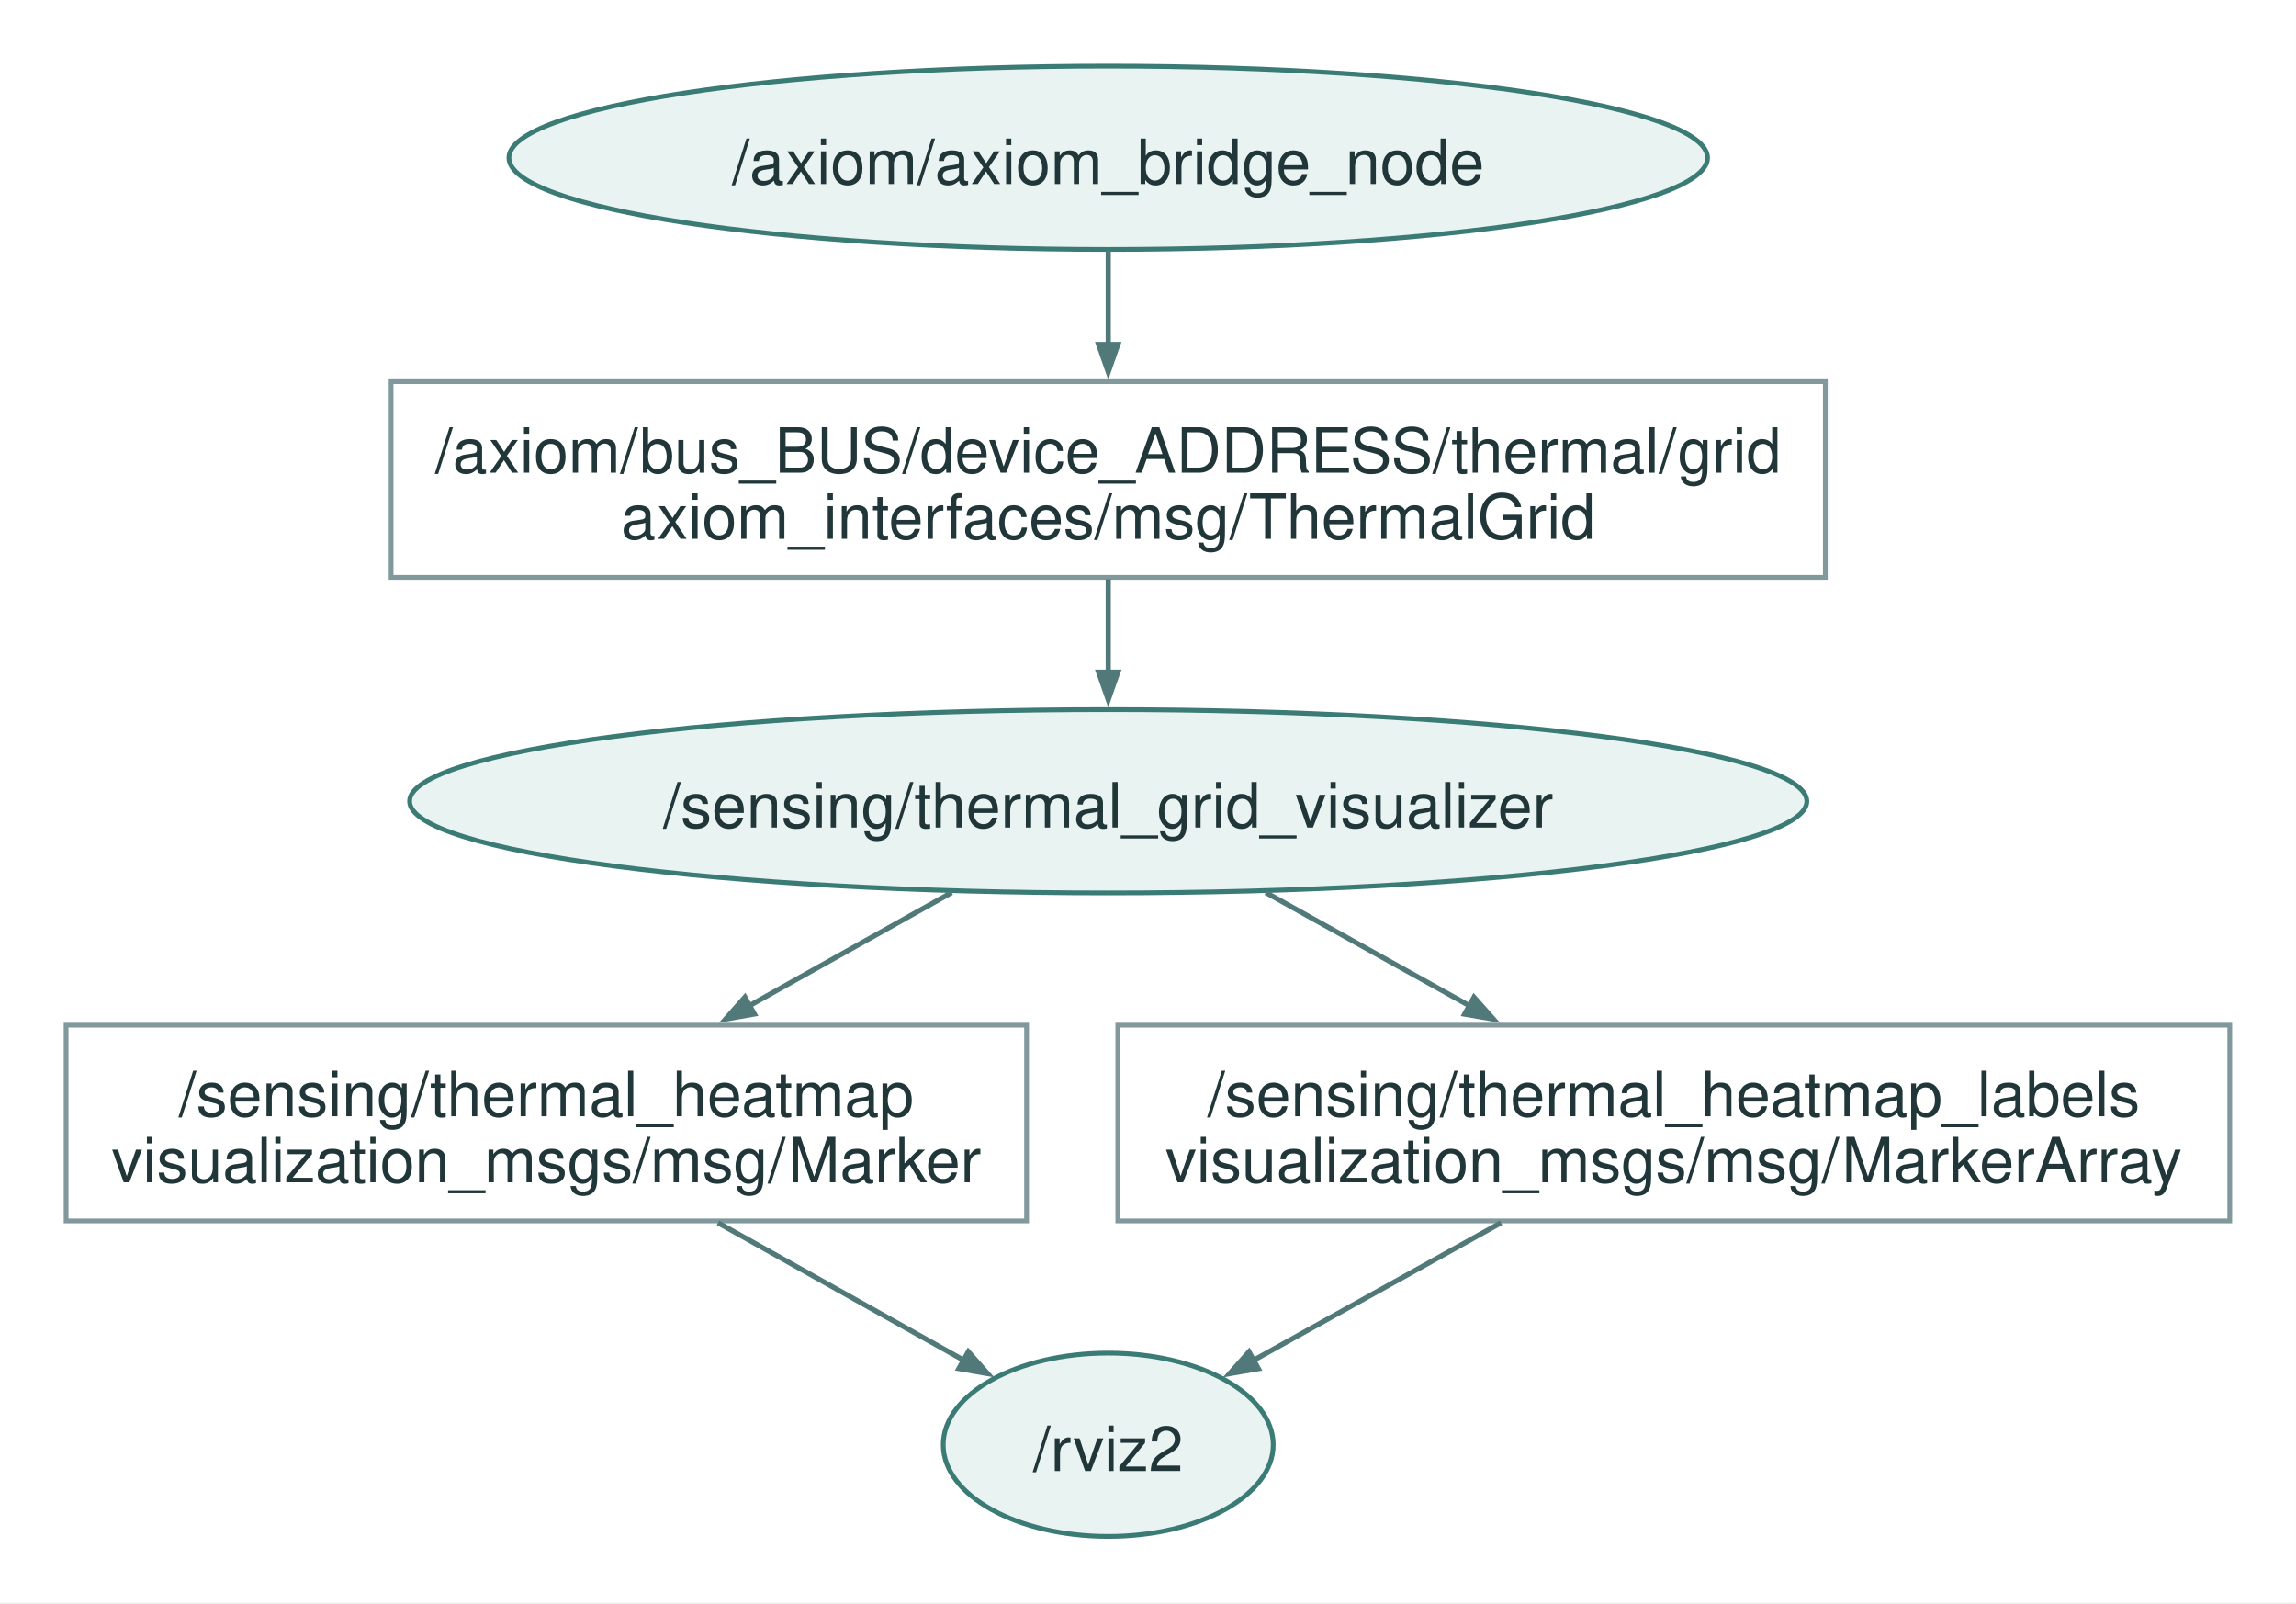
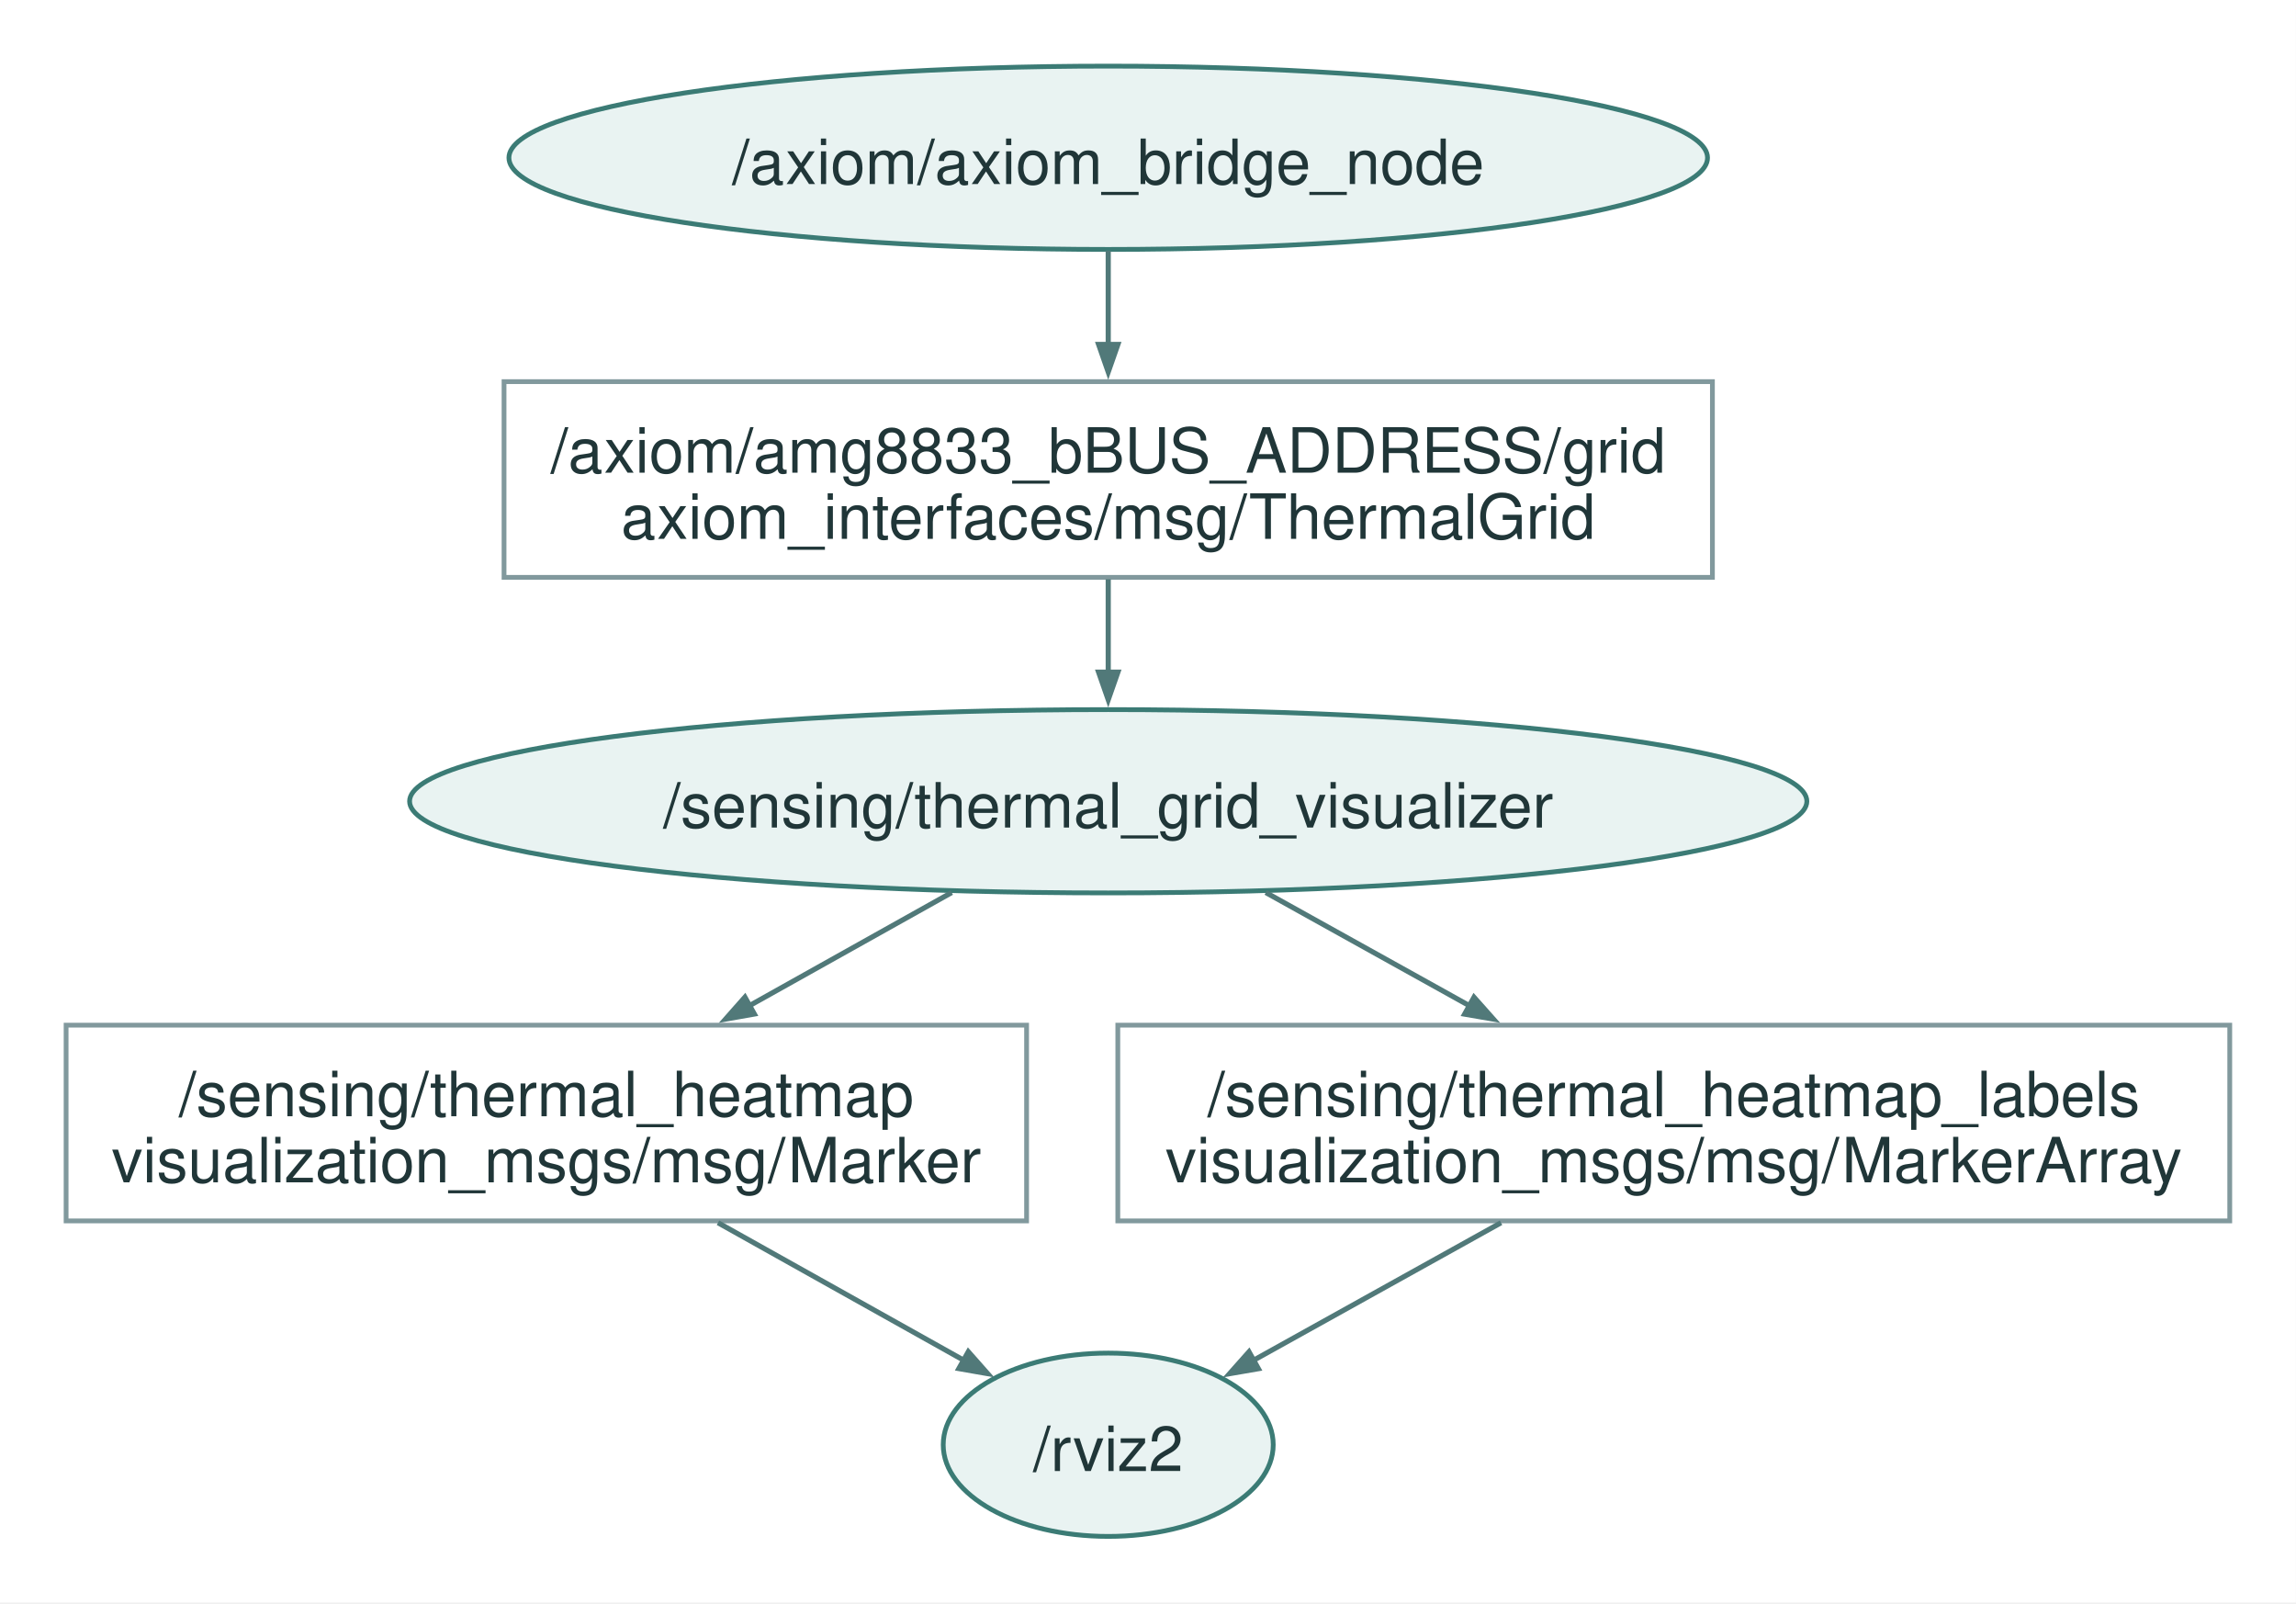
<svg xmlns="http://www.w3.org/2000/svg" width="1563pt" height="1091pt" viewBox="0.00 0.00 1563.00 1091.00">
  <g id="graph0" class="graph" transform="scale(2.5 2.5) rotate(0) translate(18 418.24)">
    <polygon fill="white" stroke="none" points="-18,18 -18,-418.24 607.16,-418.24 607.16,18 -18,18" />
    <g id="node1" class="node">
      <ellipse fill="#e9f3f2" stroke="#3b7b75" stroke-width="1.3" cx="283.77" cy="-375.29" rx="163.19" ry="24.95" />
      <text xml:space="preserve" text-anchor="middle" x="283.77" y="-368.14" font-family="Helvetica,sans-Serif" font-size="17.00" fill="#203638">/axiom/axiom_bridge_node</text>
    </g>
    <g id="node2" class="node">
-       <polygon fill="white" stroke="#81999d" stroke-width="1.3" points="479.04,-314.35 88.5,-314.35 88.5,-261.07 479.04,-261.07 479.04,-314.35" />
-       <text xml:space="preserve" text-anchor="middle" x="283.77" y="-289.56" font-family="Helvetica,sans-Serif" font-size="17.00" fill="#203638">/axiom/bus_BUS/device_ADDRESS/thermal/grid</text>
+       <polygon fill="white" stroke="#81999d" stroke-width="1.3" points="448.29,-314.35 119.25,-314.35 119.25,-261.07 448.29,-261.07 448.29,-314.35" />
+       <text xml:space="preserve" text-anchor="middle" x="283.77" y="-289.56" font-family="Helvetica,sans-Serif" font-size="17.00" fill="#203638">/axiom/amg8833_bBUS_ADDRESS/grid</text>
      <text xml:space="preserve" text-anchor="middle" x="283.77" y="-271.56" font-family="Helvetica,sans-Serif" font-size="17.00" fill="#203638">axiom_interfaces/msg/ThermalGrid</text>
    </g>
    <g id="edge1" class="edge">
      <path fill="none" stroke="#517979" stroke-width="1.4" d="M283.77,-350C283.77,-342.03 283.77,-332.99 283.77,-324.36" />
      <polygon fill="#517979" stroke="#517979" stroke-width="1.4" points="286.4,-324.48 283.77,-316.98 281.15,-324.48 286.4,-324.48" />
    </g>
    <g id="node3" class="node">
      <ellipse fill="#e9f3f2" stroke="#3b7b75" stroke-width="1.3" cx="283.77" cy="-200.12" rx="190.24" ry="24.95" />
      <text xml:space="preserve" text-anchor="middle" x="283.77" y="-192.97" font-family="Helvetica,sans-Serif" font-size="17.00" fill="#203638">/sensing/thermal_grid_visualizer</text>
    </g>
    <g id="edge2" class="edge">
      <path fill="none" stroke="#517979" stroke-width="1.4" d="M283.77,-260.56C283.77,-252.58 283.77,-243.68 283.77,-235.24" />
      <polygon fill="#517979" stroke="#517979" stroke-width="1.4" points="286.4,-235.26 283.77,-227.76 281.15,-235.26 286.4,-235.26" />
    </g>
    <g id="node4" class="node">
      <polygon fill="white" stroke="#81999d" stroke-width="1.3" points="261.54,-139.17 0,-139.17 0,-85.89 261.54,-85.89 261.54,-139.17" />
      <text xml:space="preserve" text-anchor="middle" x="130.77" y="-114.38" font-family="Helvetica,sans-Serif" font-size="17.00" fill="#203638">/sensing/thermal_heatmap</text>
      <text xml:space="preserve" text-anchor="middle" x="130.77" y="-96.38" font-family="Helvetica,sans-Serif" font-size="17.00" fill="#203638">visualization_msgs/msg/Marker</text>
    </g>
    <g id="edge3" class="edge">
      <path fill="none" stroke="#517979" stroke-width="1.4" d="M241.15,-175.28C224.05,-165.71 204.12,-154.57 185.94,-144.4" />
      <polygon fill="#517979" stroke="#517979" stroke-width="1.4" points="187.4,-142.21 179.58,-140.83 184.84,-146.79 187.4,-142.21" />
    </g>
    <g id="node5" class="node">
      <polygon fill="white" stroke="#81999d" stroke-width="1.3" points="589.16,-139.17 286.38,-139.17 286.38,-85.89 589.16,-85.89 589.16,-139.17" />
      <text xml:space="preserve" text-anchor="middle" x="437.77" y="-114.38" font-family="Helvetica,sans-Serif" font-size="17.00" fill="#203638">/sensing/thermal_heatmap_labels</text>
      <text xml:space="preserve" text-anchor="middle" x="437.77" y="-96.38" font-family="Helvetica,sans-Serif" font-size="17.00" fill="#203638">visualization_msgs/msg/MarkerArray</text>
    </g>
    <g id="edge5" class="edge">
      <path fill="none" stroke="#517979" stroke-width="1.4" d="M326.67,-175.28C343.88,-165.71 363.94,-154.57 382.24,-144.4" />
      <polygon fill="#517979" stroke="#517979" stroke-width="1.4" points="383.37,-146.77 388.65,-140.83 380.82,-142.18 383.37,-146.77" />
    </g>
    <g id="node6" class="node">
      <ellipse fill="#e9f3f2" stroke="#3b7b75" stroke-width="1.3" cx="283.77" cy="-24.95" rx="44.93" ry="24.95" />
      <text xml:space="preserve" text-anchor="middle" x="283.77" y="-17.8" font-family="Helvetica,sans-Serif" font-size="17.00" fill="#203638">/rviz2</text>
    </g>
    <g id="edge4" class="edge">
      <path fill="none" stroke="#517979" stroke-width="1.4" d="M177.51,-85.39C198.98,-73.38 224.16,-59.29 244.61,-47.85" />
      <polygon fill="#517979" stroke="#517979" stroke-width="1.4" points="245.67,-50.27 250.93,-44.32 243.1,-45.69 245.67,-50.27" />
    </g>
    <g id="edge6" class="edge">
      <path fill="none" stroke="#517979" stroke-width="1.4" d="M390.73,-85.39C369.12,-73.38 343.77,-59.29 323.18,-47.85" />
      <polygon fill="#517979" stroke="#517979" stroke-width="1.4" points="324.65,-45.66 316.82,-44.31 322.1,-50.25 324.65,-45.66" />
    </g>
  </g>
</svg>
